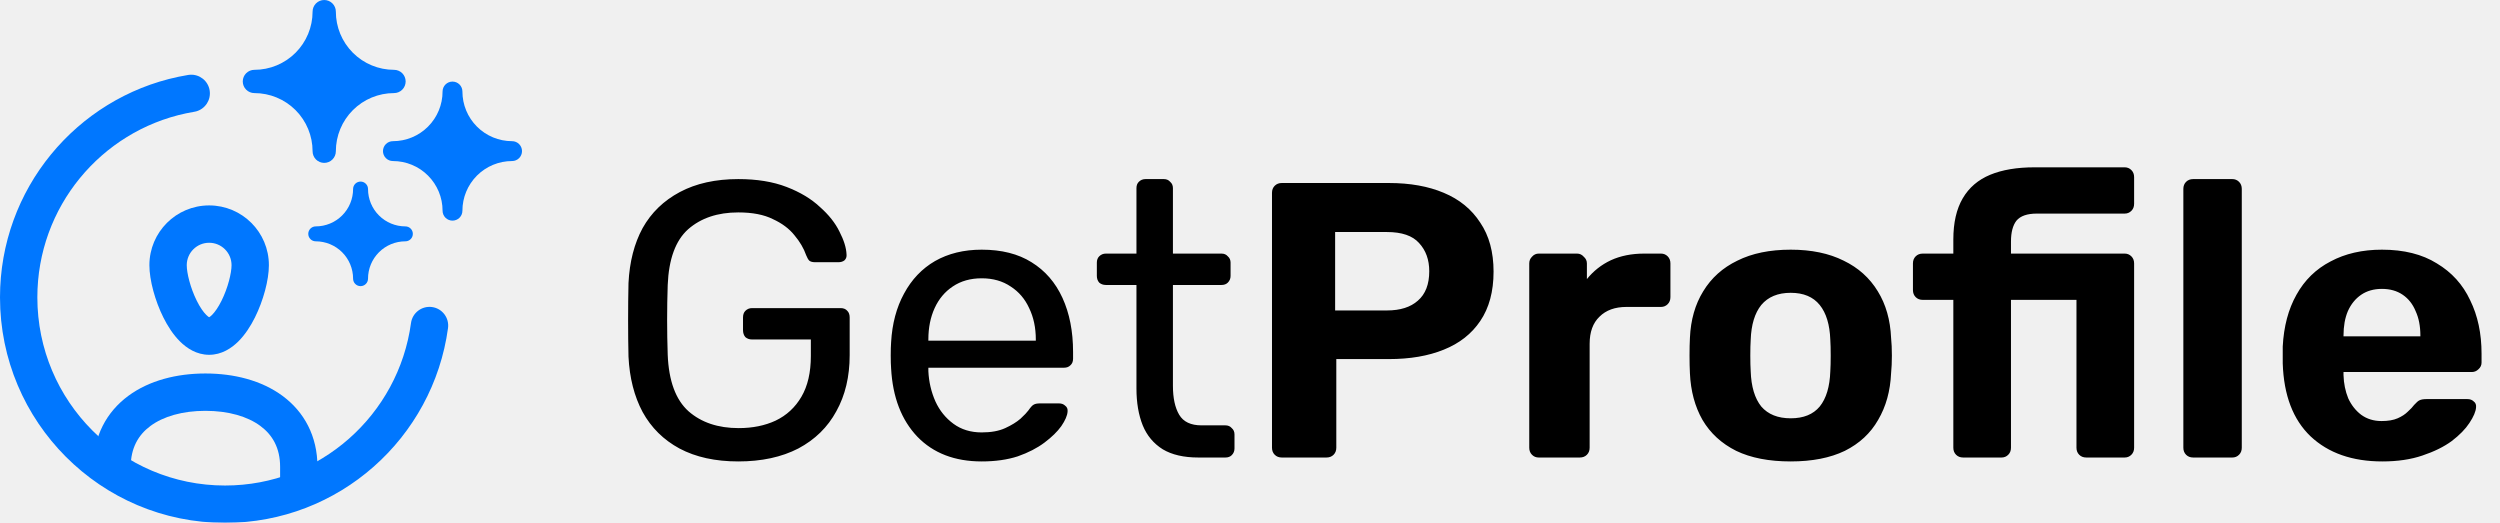
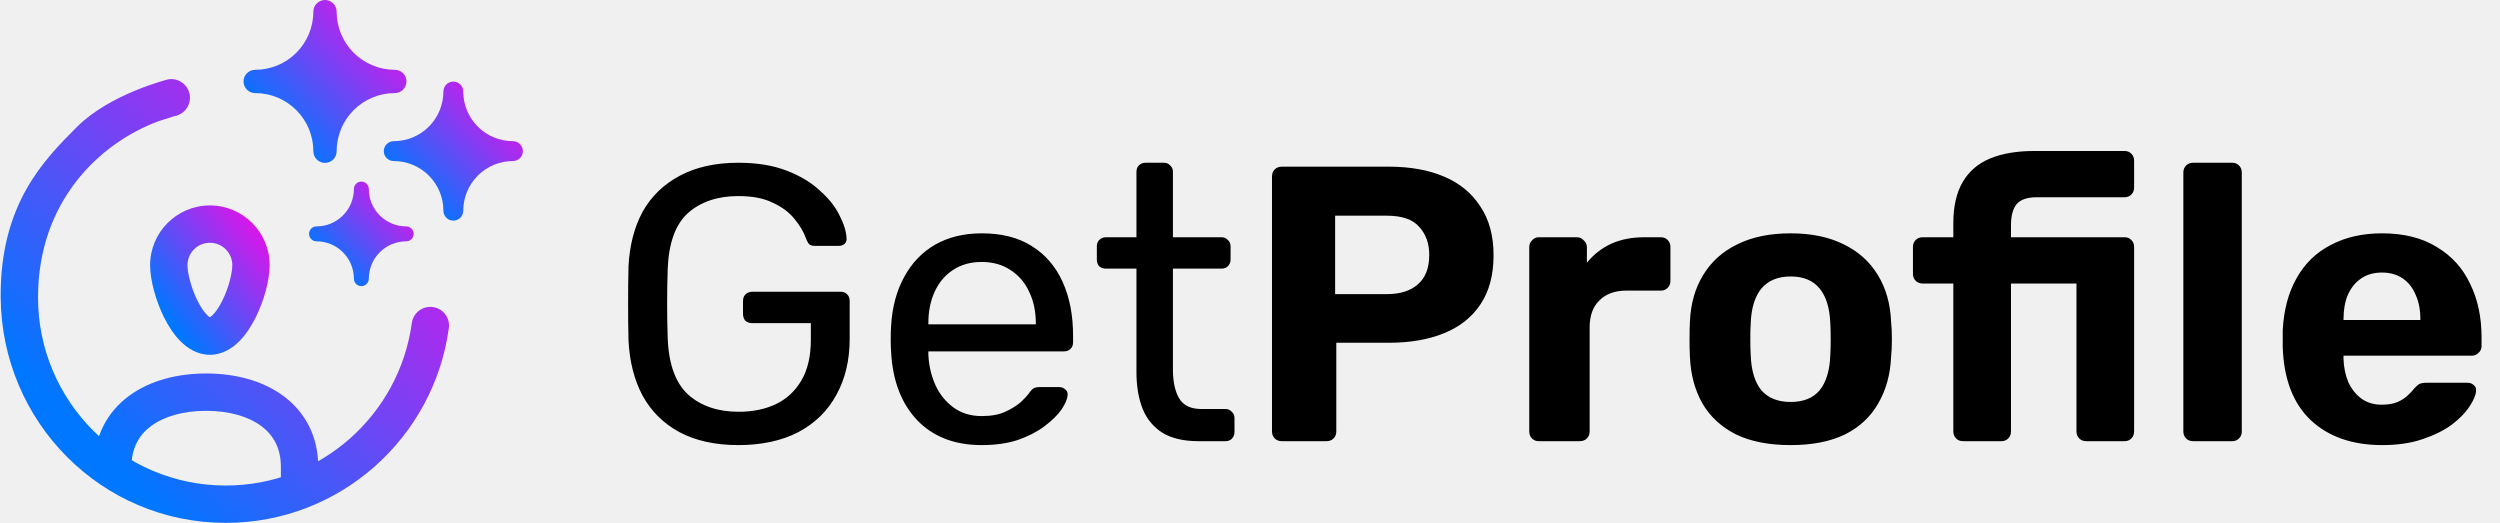
<svg xmlns="http://www.w3.org/2000/svg" width="153" height="32" viewBox="0 0 153 32" fill="none">
-   <g clip-path="url(#clip0_105_138)">
-     <path d="M45.184 28.24C43.776 28.24 42.576 27.976 41.584 27.448C40.608 26.92 39.856 26.176 39.328 25.216C38.816 24.256 38.528 23.128 38.464 21.832C38.448 21.128 38.44 20.384 38.44 19.6C38.44 18.8 38.448 18.04 38.464 17.32C38.528 16.024 38.816 14.904 39.328 13.96C39.856 13.016 40.616 12.28 41.608 11.752C42.6 11.224 43.792 10.96 45.184 10.96C46.32 10.96 47.304 11.12 48.136 11.44C48.968 11.76 49.648 12.168 50.176 12.664C50.72 13.144 51.12 13.648 51.376 14.176C51.648 14.704 51.792 15.168 51.808 15.568C51.824 15.712 51.784 15.832 51.688 15.928C51.592 16.008 51.464 16.048 51.304 16.048H49.888C49.728 16.048 49.608 16.016 49.528 15.952C49.464 15.888 49.4 15.776 49.336 15.616C49.192 15.2 48.952 14.792 48.616 14.392C48.296 13.992 47.856 13.664 47.296 13.408C46.752 13.136 46.048 13 45.184 13C43.92 13 42.896 13.344 42.112 14.032C41.344 14.72 40.928 15.856 40.864 17.44C40.816 18.864 40.816 20.288 40.864 21.712C40.928 23.312 41.352 24.464 42.136 25.168C42.92 25.856 43.944 26.2 45.208 26.2C46.056 26.2 46.808 26.048 47.464 25.744C48.136 25.424 48.664 24.936 49.048 24.28C49.432 23.624 49.624 22.792 49.624 21.784V20.776H46.024C45.864 20.776 45.728 20.728 45.616 20.632C45.52 20.52 45.472 20.376 45.472 20.2V19.432C45.472 19.256 45.52 19.12 45.616 19.024C45.728 18.912 45.864 18.856 46.024 18.856H51.448C51.624 18.856 51.76 18.912 51.856 19.024C51.952 19.12 52 19.256 52 19.432V21.736C52 23.048 51.728 24.192 51.184 25.168C50.656 26.144 49.88 26.904 48.856 27.448C47.832 27.976 46.608 28.24 45.184 28.24ZM60.08 28.24C58.432 28.24 57.12 27.736 56.144 26.728C55.168 25.704 54.632 24.312 54.536 22.552C54.52 22.344 54.512 22.08 54.512 21.76C54.512 21.424 54.52 21.152 54.536 20.944C54.6 19.808 54.864 18.816 55.328 17.968C55.792 17.104 56.424 16.44 57.224 15.976C58.04 15.512 58.992 15.28 60.08 15.28C61.296 15.28 62.312 15.536 63.128 16.048C63.96 16.56 64.592 17.288 65.024 18.232C65.456 19.176 65.672 20.28 65.672 21.544V21.952C65.672 22.128 65.616 22.264 65.504 22.36C65.408 22.456 65.28 22.504 65.12 22.504H56.816C56.816 22.52 56.816 22.552 56.816 22.6C56.816 22.648 56.816 22.688 56.816 22.72C56.848 23.376 56.992 23.992 57.248 24.568C57.504 25.128 57.872 25.584 58.352 25.936C58.832 26.288 59.408 26.464 60.08 26.464C60.656 26.464 61.136 26.376 61.52 26.2C61.904 26.024 62.216 25.832 62.456 25.624C62.696 25.4 62.856 25.232 62.936 25.12C63.08 24.912 63.192 24.792 63.272 24.76C63.352 24.712 63.48 24.688 63.656 24.688H64.808C64.968 24.688 65.096 24.736 65.192 24.832C65.304 24.912 65.352 25.032 65.336 25.192C65.32 25.432 65.192 25.728 64.952 26.08C64.712 26.416 64.368 26.752 63.92 27.088C63.472 27.424 62.928 27.704 62.288 27.928C61.648 28.136 60.912 28.24 60.08 28.24ZM56.816 20.848H63.392V20.776C63.392 20.056 63.256 19.416 62.984 18.856C62.728 18.296 62.352 17.856 61.856 17.536C61.36 17.2 60.768 17.032 60.08 17.032C59.392 17.032 58.8 17.2 58.304 17.536C57.824 17.856 57.456 18.296 57.2 18.856C56.944 19.416 56.816 20.056 56.816 20.776V20.848ZM73.343 28C72.447 28 71.719 27.832 71.159 27.496C70.599 27.144 70.191 26.656 69.935 26.032C69.679 25.392 69.551 24.64 69.551 23.776V17.44H67.679C67.519 17.44 67.383 17.392 67.271 17.296C67.175 17.184 67.127 17.048 67.127 16.888V16.072C67.127 15.912 67.175 15.784 67.271 15.688C67.383 15.576 67.519 15.52 67.679 15.52H69.551V11.512C69.551 11.352 69.599 11.224 69.695 11.128C69.807 11.016 69.943 10.96 70.103 10.96H71.231C71.391 10.96 71.519 11.016 71.615 11.128C71.727 11.224 71.783 11.352 71.783 11.512V15.52H74.759C74.919 15.52 75.047 15.576 75.143 15.688C75.255 15.784 75.311 15.912 75.311 16.072V16.888C75.311 17.048 75.255 17.184 75.143 17.296C75.047 17.392 74.919 17.44 74.759 17.44H71.783V23.608C71.783 24.36 71.911 24.952 72.167 25.384C72.423 25.816 72.879 26.032 73.535 26.032H74.999C75.159 26.032 75.287 26.088 75.383 26.2C75.495 26.296 75.551 26.424 75.551 26.584V27.448C75.551 27.608 75.495 27.744 75.383 27.856C75.287 27.952 75.159 28 74.999 28H73.343ZM78.446 28C78.27 28 78.126 27.944 78.014 27.832C77.902 27.72 77.846 27.576 77.846 27.4V11.8C77.846 11.624 77.902 11.48 78.014 11.368C78.126 11.256 78.27 11.2 78.446 11.2H84.998C86.294 11.2 87.414 11.4 88.358 11.8C89.318 12.2 90.062 12.808 90.59 13.624C91.134 14.424 91.406 15.424 91.406 16.624C91.406 17.84 91.134 18.848 90.59 19.648C90.062 20.432 89.318 21.016 88.358 21.4C87.414 21.784 86.294 21.976 84.998 21.976H81.782V27.4C81.782 27.576 81.726 27.72 81.614 27.832C81.502 27.944 81.358 28 81.182 28H78.446ZM81.71 19H84.878C85.694 19 86.326 18.8 86.774 18.4C87.238 18 87.47 17.4 87.47 16.6C87.47 15.896 87.262 15.32 86.846 14.872C86.446 14.424 85.79 14.2 84.878 14.2H81.71V19ZM94.166 28C94.006 28 93.87 27.944 93.758 27.832C93.646 27.72 93.59 27.576 93.59 27.4V16.12C93.59 15.96 93.646 15.824 93.758 15.712C93.87 15.584 94.006 15.52 94.166 15.52H96.518C96.678 15.52 96.814 15.584 96.926 15.712C97.054 15.824 97.118 15.96 97.118 16.12V17.08C97.518 16.584 98.006 16.2 98.582 15.928C99.174 15.656 99.854 15.52 100.622 15.52H101.654C101.814 15.52 101.95 15.576 102.062 15.688C102.174 15.8 102.23 15.944 102.23 16.12V18.184C102.23 18.36 102.174 18.504 102.062 18.616C101.95 18.728 101.814 18.784 101.654 18.784H99.542C98.838 18.784 98.286 18.984 97.886 19.384C97.486 19.768 97.286 20.32 97.286 21.04V27.4C97.286 27.576 97.23 27.72 97.118 27.832C97.006 27.944 96.862 28 96.686 28H94.166ZM109.591 28.24C108.263 28.24 107.151 28.024 106.255 27.592C105.359 27.144 104.671 26.512 104.191 25.696C103.727 24.88 103.471 23.928 103.423 22.84C103.407 22.52 103.399 22.16 103.399 21.76C103.399 21.344 103.407 20.984 103.423 20.68C103.471 19.576 103.743 18.624 104.239 17.824C104.735 17.008 105.431 16.384 106.327 15.952C107.223 15.504 108.311 15.28 109.591 15.28C110.855 15.28 111.935 15.504 112.831 15.952C113.727 16.384 114.423 17.008 114.919 17.824C115.415 18.624 115.687 19.576 115.735 20.68C115.767 20.984 115.783 21.344 115.783 21.76C115.783 22.16 115.767 22.52 115.735 22.84C115.687 23.928 115.423 24.88 114.943 25.696C114.479 26.512 113.799 27.144 112.903 27.592C112.007 28.024 110.903 28.24 109.591 28.24ZM109.591 25.6C110.375 25.6 110.967 25.36 111.367 24.88C111.767 24.384 111.983 23.664 112.015 22.72C112.031 22.48 112.039 22.16 112.039 21.76C112.039 21.36 112.031 21.04 112.015 20.8C111.983 19.872 111.767 19.16 111.367 18.664C110.967 18.168 110.375 17.92 109.591 17.92C108.807 17.92 108.207 18.168 107.791 18.664C107.391 19.16 107.175 19.872 107.143 20.8C107.127 21.04 107.119 21.36 107.119 21.76C107.119 22.16 107.127 22.48 107.143 22.72C107.175 23.664 107.391 24.384 107.791 24.88C108.207 25.36 108.807 25.6 109.591 25.6ZM120.144 28C119.968 28 119.824 27.944 119.712 27.832C119.6 27.72 119.544 27.576 119.544 27.4V18.352H117.672C117.496 18.352 117.352 18.296 117.24 18.184C117.128 18.072 117.072 17.928 117.072 17.752V16.12C117.072 15.944 117.128 15.8 117.24 15.688C117.352 15.576 117.496 15.52 117.672 15.52H119.544V14.656C119.544 13.632 119.736 12.792 120.12 12.136C120.504 11.48 121.064 11 121.8 10.696C122.536 10.392 123.44 10.24 124.512 10.24H130.032C130.192 10.24 130.328 10.296 130.44 10.408C130.552 10.52 130.608 10.664 130.608 10.84V12.472C130.608 12.648 130.552 12.792 130.44 12.904C130.328 13.016 130.192 13.072 130.032 13.072H124.656C124.064 13.072 123.648 13.216 123.408 13.504C123.184 13.792 123.072 14.216 123.072 14.776V15.52H130.032C130.192 15.52 130.328 15.576 130.44 15.688C130.552 15.8 130.608 15.944 130.608 16.12V27.4C130.608 27.576 130.552 27.72 130.44 27.832C130.328 27.944 130.192 28 130.032 28H127.68C127.504 28 127.36 27.944 127.248 27.832C127.136 27.72 127.08 27.576 127.08 27.4V18.352H123.072V27.4C123.072 27.576 123.016 27.72 122.904 27.832C122.792 27.944 122.656 28 122.496 28H120.144ZM134.221 28C134.045 28 133.901 27.944 133.789 27.832C133.677 27.72 133.621 27.576 133.621 27.4V11.56C133.621 11.384 133.677 11.24 133.789 11.128C133.901 11.016 134.045 10.96 134.221 10.96H136.621C136.781 10.96 136.917 11.016 137.029 11.128C137.141 11.24 137.197 11.384 137.197 11.56V27.4C137.197 27.576 137.141 27.72 137.029 27.832C136.917 27.944 136.781 28 136.621 28H134.221ZM145.799 28.24C143.959 28.24 142.495 27.728 141.407 26.704C140.335 25.68 139.767 24.192 139.703 22.24C139.703 22.112 139.703 21.944 139.703 21.736C139.703 21.512 139.703 21.336 139.703 21.208C139.767 19.976 140.047 18.92 140.543 18.04C141.039 17.144 141.735 16.464 142.631 16C143.527 15.52 144.575 15.28 145.775 15.28C147.119 15.28 148.239 15.56 149.135 16.12C150.047 16.664 150.727 17.416 151.175 18.376C151.639 19.32 151.871 20.408 151.871 21.64V22.192C151.871 22.352 151.807 22.488 151.679 22.6C151.567 22.712 151.431 22.768 151.271 22.768H143.423C143.423 22.784 143.423 22.816 143.423 22.864C143.423 22.896 143.423 22.928 143.423 22.96C143.439 23.472 143.535 23.944 143.711 24.376C143.903 24.792 144.167 25.128 144.503 25.384C144.855 25.64 145.271 25.768 145.751 25.768C146.151 25.768 146.479 25.712 146.735 25.6C146.991 25.488 147.199 25.352 147.359 25.192C147.535 25.032 147.663 24.896 147.743 24.784C147.887 24.624 147.999 24.528 148.079 24.496C148.175 24.448 148.319 24.424 148.511 24.424H151.007C151.167 24.424 151.295 24.472 151.391 24.568C151.503 24.648 151.551 24.768 151.535 24.928C151.519 25.184 151.383 25.504 151.127 25.888C150.887 26.256 150.527 26.624 150.047 26.992C149.567 27.344 148.967 27.64 148.247 27.88C147.543 28.12 146.727 28.24 145.799 28.24ZM143.423 20.584H148.127V20.536C148.127 19.96 148.031 19.464 147.839 19.048C147.663 18.616 147.399 18.28 147.047 18.04C146.695 17.8 146.271 17.68 145.775 17.68C145.279 17.68 144.855 17.8 144.503 18.04C144.151 18.28 143.879 18.616 143.687 19.048C143.511 19.464 143.423 19.96 143.423 20.536V20.584Z" fill="black" />
-     <g clip-path="url(#clip1_105_138)">
-       <mask id="mask0_105_138" style="mask-type:luminance" maskUnits="userSpaceOnUse" x="0" y="0" width="32" height="32">
-         <path d="M32 0H0V32H32V0Z" fill="white" />
-       </mask>
-       <g mask="url(#mask0_105_138)">
-         <path d="M24.826 4.985C24.826 5.173 24.751 5.355 24.618 5.488C24.484 5.622 24.303 5.697 24.114 5.697C23.17 5.697 22.264 6.072 21.597 6.739C20.929 7.407 20.554 8.313 20.554 9.257C20.554 9.446 20.479 9.627 20.345 9.761C20.212 9.894 20.031 9.969 19.842 9.969C19.653 9.969 19.472 9.894 19.338 9.761C19.205 9.627 19.13 9.446 19.13 9.257C19.13 8.313 18.755 7.407 18.087 6.739C17.419 6.072 16.514 5.697 15.569 5.697C15.38 5.697 15.199 5.622 15.066 5.488C14.932 5.355 14.857 5.173 14.857 4.985C14.857 4.796 14.932 4.615 15.066 4.481C15.199 4.348 15.38 4.273 15.569 4.273C16.514 4.273 17.419 3.897 18.087 3.23C18.755 2.562 19.13 1.656 19.13 0.712C19.13 0.523 19.205 0.342 19.338 0.209C19.472 0.075 19.653 0 19.842 0C20.031 0 20.212 0.075 20.345 0.209C20.479 0.342 20.554 0.523 20.554 0.712C20.554 1.656 20.929 2.562 21.597 3.23C22.264 3.897 23.17 4.273 24.114 4.273C24.303 4.273 24.484 4.348 24.618 4.481C24.751 4.615 24.826 4.796 24.826 4.985Z" fill="#0077FF" />
-         <path d="M31.947 9.248C31.947 9.409 31.883 9.564 31.769 9.678C31.655 9.792 31.501 9.856 31.34 9.856C30.534 9.856 29.761 10.176 29.19 10.746C28.62 11.316 28.3 12.089 28.3 12.895C28.3 13.056 28.236 13.211 28.122 13.325C28.008 13.439 27.854 13.503 27.692 13.503C27.531 13.503 27.377 13.439 27.263 13.325C27.149 13.211 27.085 13.056 27.085 12.895C27.085 12.089 26.764 11.316 26.194 10.746C25.625 10.176 24.851 9.856 24.045 9.856C23.884 9.856 23.73 9.792 23.616 9.678C23.502 9.564 23.438 9.409 23.438 9.248C23.438 9.087 23.502 8.932 23.616 8.818C23.73 8.704 23.884 8.64 24.045 8.64C24.851 8.64 25.625 8.32 26.194 7.75C26.764 7.18 27.085 6.407 27.085 5.601C27.085 5.44 27.149 5.285 27.263 5.171C27.377 5.057 27.531 4.993 27.692 4.993C27.854 4.993 28.008 5.057 28.122 5.171C28.236 5.285 28.3 5.44 28.3 5.601C28.3 6.407 28.62 7.18 29.19 7.75C29.761 8.32 30.534 8.64 31.34 8.64C31.501 8.64 31.655 8.704 31.769 8.818C31.883 8.932 31.947 9.087 31.947 9.248Z" fill="#0077FF" />
-         <path d="M25.266 14.312C25.266 14.433 25.218 14.549 25.132 14.635C25.046 14.721 24.93 14.769 24.809 14.769C24.203 14.769 23.621 15.01 23.193 15.438C22.764 15.867 22.523 16.448 22.523 17.055C22.523 17.176 22.475 17.292 22.389 17.378C22.303 17.464 22.187 17.512 22.066 17.512C21.945 17.512 21.829 17.464 21.743 17.378C21.657 17.292 21.609 17.176 21.609 17.055C21.609 16.448 21.368 15.867 20.939 15.438C20.511 15.01 19.929 14.769 19.323 14.769C19.202 14.769 19.086 14.721 19 14.635C18.914 14.549 18.866 14.433 18.866 14.312C18.866 14.191 18.914 14.074 19 13.989C19.086 13.903 19.202 13.855 19.323 13.855C19.929 13.855 20.511 13.614 20.939 13.185C21.368 12.757 21.609 12.175 21.609 11.569C21.609 11.448 21.657 11.331 21.743 11.246C21.829 11.16 21.945 11.112 22.066 11.112C22.187 11.112 22.303 11.16 22.389 11.246C22.475 11.331 22.523 11.448 22.523 11.569C22.523 12.175 22.764 12.757 23.193 13.185C23.621 13.614 24.203 13.855 24.809 13.855C24.93 13.855 25.046 13.903 25.132 13.989C25.218 14.074 25.266 14.191 25.266 14.312Z" fill="#0077FF" />
-         <path d="M14.171 16.229C14.171 15.472 13.557 14.857 12.8 14.857C12.043 14.857 11.429 15.471 11.429 16.229C11.429 16.7 11.645 17.61 12.045 18.411C12.239 18.801 12.444 19.096 12.626 19.277C12.708 19.358 12.766 19.396 12.799 19.415C12.832 19.397 12.89 19.359 12.973 19.277C13.155 19.096 13.36 18.801 13.555 18.411C13.954 17.61 14.171 16.7 14.171 16.229ZM16.456 16.229C16.456 17.146 16.111 18.408 15.601 19.431C15.341 19.952 15.003 20.482 14.584 20.898C14.173 21.306 13.569 21.714 12.8 21.714C12.031 21.714 11.427 21.307 11.016 20.898C10.596 20.482 10.259 19.952 9.999 19.431C9.489 18.408 9.143 17.146 9.143 16.229C9.143 14.209 10.781 12.571 12.8 12.571C14.82 12.572 16.456 14.209 16.456 16.229Z" fill="#0077FF" />
-         <path d="M17.143 29.714V28.571C17.143 27.418 16.677 26.616 15.933 26.067C15.15 25.488 13.982 25.143 12.571 25.143C11.161 25.143 9.993 25.488 9.21 26.067C8.466 26.616 8 27.418 8 28.571C8 29.202 7.488 29.714 6.857 29.714C6.226 29.714 5.714 29.202 5.714 28.571C5.714 26.688 6.528 25.205 7.852 24.227C9.136 23.279 10.826 22.857 12.571 22.857C14.317 22.857 16.006 23.279 17.291 24.227C18.615 25.205 19.429 26.688 19.429 28.571V29.714C19.429 30.345 18.917 30.857 18.286 30.857C17.654 30.857 17.143 30.345 17.143 29.714Z" fill="#0077FF" />
-         <path d="M13.772 32C6.164 32 -9.08513e-08 25.819 0 18.201C0 11.565 4.675 6.022 10.909 4.701L11.516 4.587L11.633 4.574C12.211 4.538 12.734 4.944 12.83 5.528C12.927 6.111 12.562 6.665 12.003 6.817L11.888 6.841L11.382 6.937C6.187 8.039 2.286 12.663 2.286 18.201C2.286 24.562 7.431 29.714 13.772 29.714C19.583 29.714 24.39 25.388 25.153 19.77C25.238 19.145 25.814 18.706 26.44 18.791C27.065 18.876 27.503 19.452 27.419 20.077C26.504 26.809 20.746 32 13.772 32Z" fill="#0077FF" />
-       </g>
+   <g clip-path="url(#clip0_108_41)">
+     <g clip-path="url(#clip1_108_41)">
+       <path d="M24.876 4.985C24.876 5.173 24.801 5.355 24.668 5.488C24.534 5.622 24.353 5.697 24.164 5.697C23.219 5.697 22.313 6.072 21.645 6.74C20.977 7.407 20.602 8.313 20.602 9.257C20.602 9.446 20.527 9.627 20.393 9.761C20.26 9.894 20.079 9.969 19.89 9.969C19.701 9.969 19.52 9.894 19.386 9.761C19.253 9.627 19.177 9.446 19.177 9.257C19.177 8.313 18.802 7.407 18.134 6.74C17.466 6.072 16.56 5.697 15.616 5.697C15.427 5.697 15.246 5.622 15.112 5.488C14.979 5.355 14.903 5.173 14.903 4.985C14.903 4.796 14.979 4.615 15.112 4.481C15.246 4.348 15.427 4.272 15.616 4.272C16.56 4.272 17.466 3.897 18.134 3.23C18.802 2.562 19.177 1.656 19.177 0.712C19.177 0.523 19.253 0.342 19.386 0.209C19.52 0.075 19.701 0 19.89 0C20.079 0 20.26 0.075 20.393 0.209C20.527 0.342 20.602 0.523 20.602 0.712C20.602 1.656 20.977 2.562 21.645 3.23C22.313 3.897 23.219 4.272 24.164 4.272C24.353 4.272 24.534 4.348 24.668 4.481C24.801 4.615 24.876 4.796 24.876 4.985Z" fill="url(#paint0_linear_108_41)" />
+       <path d="M32 9.248C32 9.41 31.936 9.564 31.822 9.678C31.708 9.792 31.553 9.856 31.392 9.856C30.586 9.856 29.812 10.176 29.242 10.746C28.672 11.316 28.352 12.089 28.352 12.895C28.352 13.057 28.288 13.211 28.174 13.325C28.059 13.439 27.905 13.503 27.744 13.503C27.582 13.503 27.428 13.439 27.314 13.325C27.2 13.211 27.136 13.057 27.136 12.895C27.136 12.089 26.815 11.316 26.245 10.746C25.675 10.176 24.901 9.856 24.095 9.856C23.934 9.856 23.779 9.792 23.665 9.678C23.551 9.564 23.487 9.41 23.487 9.248C23.487 9.087 23.551 8.933 23.665 8.819C23.779 8.704 23.934 8.64 24.095 8.64C24.901 8.64 25.675 8.32 26.245 7.75C26.815 7.18 27.136 6.407 27.136 5.601C27.136 5.44 27.2 5.285 27.314 5.171C27.428 5.057 27.582 4.993 27.744 4.993C27.905 4.993 28.059 5.057 28.174 5.171C28.288 5.285 28.352 5.44 28.352 5.601C28.352 6.407 28.672 7.18 29.242 7.75C29.812 8.32 30.586 8.64 31.392 8.64C31.553 8.64 31.708 8.704 31.822 8.819C31.936 8.933 32 9.087 32 9.248Z" fill="url(#paint1_linear_108_41)" />
+       <path d="M25.316 14.312C25.316 14.433 25.268 14.55 25.182 14.635C25.096 14.721 24.98 14.769 24.859 14.769C24.252 14.769 23.671 15.01 23.242 15.439C22.813 15.867 22.572 16.449 22.572 17.055C22.572 17.176 22.524 17.292 22.438 17.378C22.353 17.464 22.236 17.512 22.115 17.512C21.994 17.512 21.877 17.464 21.792 17.378C21.706 17.292 21.658 17.176 21.658 17.055C21.658 16.449 21.417 15.867 20.988 15.439C20.559 15.01 19.977 14.769 19.371 14.769C19.25 14.769 19.134 14.721 19.048 14.635C18.962 14.55 18.914 14.433 18.914 14.312C18.914 14.191 18.962 14.075 19.048 13.989C19.134 13.903 19.25 13.855 19.371 13.855C19.977 13.855 20.559 13.614 20.988 13.185C21.417 12.757 21.658 12.175 21.658 11.569C21.658 11.448 21.706 11.332 21.792 11.246C21.877 11.16 21.994 11.112 22.115 11.112C22.236 11.112 22.353 11.16 22.438 11.246C22.524 11.332 22.572 11.448 22.572 11.569C22.572 12.175 22.813 12.757 23.242 13.185C23.671 13.614 24.252 13.855 24.859 13.855C24.98 13.855 25.096 13.903 25.182 13.989C25.268 14.075 25.316 14.191 25.316 14.312Z" fill="url(#paint2_linear_108_41)" />
+       <path d="M14.217 16.229C14.217 15.472 13.603 14.857 12.846 14.857C12.088 14.857 11.474 15.472 11.474 16.229C11.474 16.7 11.69 17.61 12.09 18.411C12.285 18.801 12.49 19.096 12.672 19.277C12.754 19.358 12.812 19.397 12.845 19.415C12.877 19.397 12.936 19.359 13.019 19.277C13.201 19.096 13.406 18.801 13.601 18.411C14 17.61 14.217 16.7 14.217 16.229ZM16.503 16.229C16.503 17.146 16.157 18.408 15.647 19.431C15.387 19.952 15.049 20.482 14.63 20.898C14.219 21.307 13.615 21.714 12.846 21.714C12.077 21.714 11.472 21.307 11.06 20.898C10.641 20.482 10.303 19.952 10.043 19.431C9.533 18.408 9.187 17.146 9.187 16.229C9.187 14.209 10.825 12.572 12.846 12.572C14.866 12.572 16.503 14.209 16.503 16.229Z" fill="url(#paint3_linear_108_41)" />
+       <path d="M17.19 29.714V28.572C17.19 27.418 16.724 26.616 15.979 26.067C15.196 25.489 14.028 25.143 12.617 25.143C11.205 25.143 10.038 25.489 9.254 26.067C8.51 26.616 8.044 27.418 8.044 28.572C8.044 29.203 7.532 29.714 6.9 29.714C6.269 29.714 5.757 29.203 5.757 28.572C5.757 26.688 6.571 25.205 7.895 24.228C9.18 23.279 10.871 22.857 12.617 22.857C14.362 22.857 16.053 23.279 17.338 24.228C18.663 25.205 19.476 26.688 19.476 28.572V29.714C19.476 30.346 18.964 30.857 18.333 30.857C17.702 30.857 17.19 30.346 17.19 29.714Z" fill="url(#paint4_linear_108_41)" />
+       <path d="M13.818 32C6.207 32 0.098 25.819 0.041 18.201C-0.002 12.485 2.694 9.785 4.716 7.761C6.738 5.736 10.293 4.856 10.293 4.856L10.411 4.843C10.989 4.807 11.512 5.213 11.609 5.797C11.705 6.381 11.341 6.934 10.781 7.086L10.666 7.11L9.686 7.423C6.064 8.773 2.327 12.35 2.327 18.201C2.327 24.562 7.474 29.714 13.818 29.714C19.631 29.714 24.439 25.388 25.203 19.77C25.288 19.145 25.864 18.706 26.49 18.791C27.115 18.876 27.554 19.452 27.469 20.077C26.555 26.809 20.794 32 13.818 32Z" fill="url(#paint5_linear_108_41)" />
    </g>
+     <path d="M45.184 27.24C43.776 27.24 42.576 26.976 41.584 26.448C40.608 25.92 39.856 25.176 39.328 24.216C38.816 23.256 38.528 22.128 38.464 20.832C38.448 20.128 38.44 19.384 38.44 18.6C38.44 17.8 38.448 17.04 38.464 16.32C38.528 15.024 38.816 13.904 39.328 12.96C39.856 12.016 40.616 11.28 41.608 10.752C42.6 10.224 43.792 9.96 45.184 9.96C46.32 9.96 47.304 10.12 48.136 10.44C48.968 10.76 49.648 11.168 50.176 11.664C50.72 12.144 51.12 12.648 51.376 13.176C51.648 13.704 51.792 14.168 51.808 14.568C51.824 14.712 51.784 14.832 51.688 14.928C51.592 15.008 51.464 15.048 51.304 15.048H49.888C49.728 15.048 49.608 15.016 49.528 14.952C49.464 14.888 49.4 14.776 49.336 14.616C49.192 14.2 48.952 13.792 48.616 13.392C48.296 12.992 47.856 12.664 47.296 12.408C46.752 12.136 46.048 12 45.184 12C43.92 12 42.896 12.344 42.112 13.032C41.344 13.72 40.928 14.856 40.864 16.44C40.816 17.864 40.816 19.288 40.864 20.712C40.928 22.312 41.352 23.464 42.136 24.168C42.92 24.856 43.944 25.2 45.208 25.2C46.056 25.2 46.808 25.048 47.464 24.744C48.136 24.424 48.664 23.936 49.048 23.28C49.432 22.624 49.624 21.792 49.624 20.784V19.776H46.024C45.864 19.776 45.728 19.728 45.616 19.632C45.52 19.52 45.472 19.376 45.472 19.2V18.432C45.472 18.256 45.52 18.12 45.616 18.024C45.728 17.912 45.864 17.856 46.024 17.856H51.448C51.624 17.856 51.76 17.912 51.856 18.024C51.952 18.12 52 18.256 52 18.432V20.736C52 22.048 51.728 23.192 51.184 24.168C50.656 25.144 49.88 25.904 48.856 26.448C47.832 26.976 46.608 27.24 45.184 27.24ZM60.08 27.24C58.432 27.24 57.12 26.736 56.144 25.728C55.168 24.704 54.632 23.312 54.536 21.552C54.52 21.344 54.512 21.08 54.512 20.76C54.512 20.424 54.52 20.152 54.536 19.944C54.6 18.808 54.864 17.816 55.328 16.968C55.792 16.104 56.424 15.44 57.224 14.976C58.04 14.512 58.992 14.28 60.08 14.28C61.296 14.28 62.312 14.536 63.128 15.048C63.96 15.56 64.592 16.288 65.024 17.232C65.456 18.176 65.672 19.28 65.672 20.544V20.952C65.672 21.128 65.616 21.264 65.504 21.36C65.408 21.456 65.28 21.504 65.12 21.504H56.816C56.816 21.52 56.816 21.552 56.816 21.6C56.816 21.648 56.816 21.688 56.816 21.72C56.848 22.376 56.992 22.992 57.248 23.568C57.504 24.128 57.872 24.584 58.352 24.936C58.832 25.288 59.408 25.464 60.08 25.464C60.656 25.464 61.136 25.376 61.52 25.2C61.904 25.024 62.216 24.832 62.456 24.624C62.696 24.4 62.856 24.232 62.936 24.12C63.08 23.912 63.192 23.792 63.272 23.76C63.352 23.712 63.48 23.688 63.656 23.688H64.808C64.968 23.688 65.096 23.736 65.192 23.832C65.304 23.912 65.352 24.032 65.336 24.192C65.32 24.432 65.192 24.728 64.952 25.08C64.712 25.416 64.368 25.752 63.92 26.088C63.472 26.424 62.928 26.704 62.288 26.928C61.648 27.136 60.912 27.24 60.08 27.24ZM56.816 19.848H63.392V19.776C63.392 19.056 63.256 18.416 62.984 17.856C62.728 17.296 62.352 16.856 61.856 16.536C61.36 16.2 60.768 16.032 60.08 16.032C59.392 16.032 58.8 16.2 58.304 16.536C57.824 16.856 57.456 17.296 57.2 17.856C56.944 18.416 56.816 19.056 56.816 19.776V19.848ZM73.343 27C72.447 27 71.719 26.832 71.159 26.496C70.599 26.144 70.191 25.656 69.935 25.032C69.679 24.392 69.551 23.64 69.551 22.776V16.44H67.679C67.519 16.44 67.383 16.392 67.271 16.296C67.175 16.184 67.127 16.048 67.127 15.888V15.072C67.127 14.912 67.175 14.784 67.271 14.688C67.383 14.576 67.519 14.52 67.679 14.52H69.551V10.512C69.551 10.352 69.599 10.224 69.695 10.128C69.807 10.016 69.943 9.96 70.103 9.96H71.231C71.391 9.96 71.519 10.016 71.615 10.128C71.727 10.224 71.783 10.352 71.783 10.512V14.52H74.759C74.919 14.52 75.047 14.576 75.143 14.688C75.255 14.784 75.311 14.912 75.311 15.072V15.888C75.311 16.048 75.255 16.184 75.143 16.296C75.047 16.392 74.919 16.44 74.759 16.44H71.783V22.608C71.783 23.36 71.911 23.952 72.167 24.384C72.423 24.816 72.879 25.032 73.535 25.032H74.999C75.159 25.032 75.287 25.088 75.383 25.2C75.495 25.296 75.551 25.424 75.551 25.584V26.448C75.551 26.608 75.495 26.744 75.383 26.856C75.287 26.952 75.159 27 74.999 27H73.343ZM78.446 27C78.27 27 78.126 26.944 78.014 26.832C77.902 26.72 77.846 26.576 77.846 26.4V10.8C77.846 10.624 77.902 10.48 78.014 10.368C78.126 10.256 78.27 10.2 78.446 10.2H84.998C86.294 10.2 87.414 10.4 88.358 10.8C89.318 11.2 90.062 11.808 90.59 12.624C91.134 13.424 91.406 14.424 91.406 15.624C91.406 16.84 91.134 17.848 90.59 18.648C90.062 19.432 89.318 20.016 88.358 20.4C87.414 20.784 86.294 20.976 84.998 20.976H81.782V26.4C81.782 26.576 81.726 26.72 81.614 26.832C81.502 26.944 81.358 27 81.182 27H78.446ZM81.71 18H84.878C85.694 18 86.326 17.8 86.774 17.4C87.238 17 87.47 16.4 87.47 15.6C87.47 14.896 87.262 14.32 86.846 13.872C86.446 13.424 85.79 13.2 84.878 13.2H81.71V18ZM94.166 27C94.006 27 93.87 26.944 93.758 26.832C93.646 26.72 93.59 26.576 93.59 26.4V15.12C93.59 14.96 93.646 14.824 93.758 14.712C93.87 14.584 94.006 14.52 94.166 14.52H96.518C96.678 14.52 96.814 14.584 96.926 14.712C97.054 14.824 97.118 14.96 97.118 15.12V16.08C97.518 15.584 98.006 15.2 98.582 14.928C99.174 14.656 99.854 14.52 100.622 14.52H101.654C101.814 14.52 101.95 14.576 102.062 14.688C102.174 14.8 102.23 14.944 102.23 15.12V17.184C102.23 17.36 102.174 17.504 102.062 17.616C101.95 17.728 101.814 17.784 101.654 17.784H99.542C98.838 17.784 98.286 17.984 97.886 18.384C97.486 18.768 97.286 19.32 97.286 20.04V26.4C97.286 26.576 97.23 26.72 97.118 26.832C97.006 26.944 96.862 27 96.686 27H94.166ZM109.591 27.24C108.263 27.24 107.151 27.024 106.255 26.592C105.359 26.144 104.671 25.512 104.191 24.696C103.727 23.88 103.471 22.928 103.423 21.84C103.407 21.52 103.399 21.16 103.399 20.76C103.399 20.344 103.407 19.984 103.423 19.68C103.471 18.576 103.743 17.624 104.239 16.824C104.735 16.008 105.431 15.384 106.327 14.952C107.223 14.504 108.311 14.28 109.591 14.28C110.855 14.28 111.935 14.504 112.831 14.952C113.727 15.384 114.423 16.008 114.919 16.824C115.415 17.624 115.687 18.576 115.735 19.68C115.767 19.984 115.783 20.344 115.783 20.76C115.783 21.16 115.767 21.52 115.735 21.84C115.687 22.928 115.423 23.88 114.943 24.696C114.479 25.512 113.799 26.144 112.903 26.592C112.007 27.024 110.903 27.24 109.591 27.24ZM109.591 24.6C110.375 24.6 110.967 24.36 111.367 23.88C111.767 23.384 111.983 22.664 112.015 21.72C112.031 21.48 112.039 21.16 112.039 20.76C112.039 20.36 112.031 20.04 112.015 19.8C111.983 18.872 111.767 18.16 111.367 17.664C110.967 17.168 110.375 16.92 109.591 16.92C108.807 16.92 108.207 17.168 107.791 17.664C107.391 18.16 107.175 18.872 107.143 19.8C107.127 20.04 107.119 20.36 107.119 20.76C107.119 21.16 107.127 21.48 107.143 21.72C107.175 22.664 107.391 23.384 107.791 23.88C108.207 24.36 108.807 24.6 109.591 24.6ZM120.144 27C119.968 27 119.824 26.944 119.712 26.832C119.6 26.72 119.544 26.576 119.544 26.4V17.352H117.672C117.496 17.352 117.352 17.296 117.24 17.184C117.128 17.072 117.072 16.928 117.072 16.752V15.12C117.072 14.944 117.128 14.8 117.24 14.688C117.352 14.576 117.496 14.52 117.672 14.52H119.544V13.656C119.544 12.632 119.736 11.792 120.12 11.136C120.504 10.48 121.064 10 121.8 9.696C122.536 9.392 123.44 9.24 124.512 9.24H130.032C130.192 9.24 130.328 9.296 130.44 9.408C130.552 9.52 130.608 9.664 130.608 9.84V11.472C130.608 11.648 130.552 11.792 130.44 11.904C130.328 12.016 130.192 12.072 130.032 12.072H124.656C124.064 12.072 123.648 12.216 123.408 12.504C123.184 12.792 123.072 13.216 123.072 13.776V14.52H130.032C130.192 14.52 130.328 14.576 130.44 14.688C130.552 14.8 130.608 14.944 130.608 15.12V26.4C130.608 26.576 130.552 26.72 130.44 26.832C130.328 26.944 130.192 27 130.032 27H127.68C127.504 27 127.36 26.944 127.248 26.832C127.136 26.72 127.08 26.576 127.08 26.4V17.352H123.072V26.4C123.072 26.576 123.016 26.72 122.904 26.832C122.792 26.944 122.656 27 122.496 27H120.144ZM134.221 27C134.045 27 133.901 26.944 133.789 26.832C133.677 26.72 133.621 26.576 133.621 26.4V10.56C133.621 10.384 133.677 10.24 133.789 10.128C133.901 10.016 134.045 9.96 134.221 9.96H136.621C136.781 9.96 136.917 10.016 137.029 10.128C137.141 10.24 137.197 10.384 137.197 10.56V26.4C137.197 26.576 137.141 26.72 137.029 26.832C136.917 26.944 136.781 27 136.621 27H134.221ZM145.799 27.24C143.959 27.24 142.495 26.728 141.407 25.704C140.335 24.68 139.767 23.192 139.703 21.24C139.703 21.112 139.703 20.944 139.703 20.736C139.703 20.512 139.703 20.336 139.703 20.208C139.767 18.976 140.047 17.92 140.543 17.04C141.039 16.144 141.735 15.464 142.631 15C143.527 14.52 144.575 14.28 145.775 14.28C147.119 14.28 148.239 14.56 149.135 15.12C150.047 15.664 150.727 16.416 151.175 17.376C151.639 18.32 151.871 19.408 151.871 20.64V21.192C151.871 21.352 151.807 21.488 151.679 21.6C151.567 21.712 151.431 21.768 151.271 21.768H143.423C143.423 21.784 143.423 21.816 143.423 21.864C143.423 21.896 143.423 21.928 143.423 21.96C143.439 22.472 143.535 22.944 143.711 23.376C143.903 23.792 144.167 24.128 144.503 24.384C144.855 24.64 145.271 24.768 145.751 24.768C146.151 24.768 146.479 24.712 146.735 24.6C146.991 24.488 147.199 24.352 147.359 24.192C147.535 24.032 147.663 23.896 147.743 23.784C147.887 23.624 147.999 23.528 148.079 23.496C148.175 23.448 148.319 23.424 148.511 23.424H151.007C151.167 23.424 151.295 23.472 151.391 23.568C151.503 23.648 151.551 23.768 151.535 23.928C151.519 24.184 151.383 24.504 151.127 24.888C150.887 25.256 150.527 25.624 150.047 25.992C149.567 26.344 148.967 26.64 148.247 26.88C147.543 27.12 146.727 27.24 145.799 27.24ZM143.423 19.584H148.127V19.536C148.127 18.96 148.031 18.464 147.839 18.048C147.663 17.616 147.399 17.28 147.047 17.04C146.695 16.8 146.271 16.68 145.775 16.68C145.279 16.68 144.855 16.8 144.503 17.04C144.151 17.28 143.879 17.616 143.687 18.048C143.511 18.464 143.423 18.96 143.423 19.536V19.584Z" fill="black" />
  </g>
  <defs>
-     <clipPath id="clip0_105_138">
+     <linearGradient id="paint0_linear_108_41" x1="16.993" y1="8.199" x2="27.505" y2="-2.001" gradientUnits="userSpaceOnUse">
+       <stop stop-color="#0077FF" />
+       <stop offset="0.764" stop-color="#FF05E6" />
+     </linearGradient>
+     <linearGradient id="paint1_linear_108_41" x1="25.271" y1="11.992" x2="34.244" y2="3.285" gradientUnits="userSpaceOnUse">
+       <stop stop-color="#0077FF" />
+       <stop offset="0.764" stop-color="#FF05E6" />
+     </linearGradient>
+     <linearGradient id="paint2_linear_108_41" x1="20.255" y1="16.376" x2="27.004" y2="9.828" gradientUnits="userSpaceOnUse">
+       <stop stop-color="#0077FF" />
+       <stop offset="0.764" stop-color="#FF05E6" />
+     </linearGradient>
+     <linearGradient id="paint3_linear_108_41" x1="10.72" y1="20.091" x2="20.064" y2="12.839" gradientUnits="userSpaceOnUse">
+       <stop stop-color="#0077FF" />
+       <stop offset="0.764" stop-color="#FF05E6" />
+     </linearGradient>
+     <linearGradient id="paint4_linear_108_41" x1="5.79" y1="27.131" x2="34.713" y2="-0.934" gradientUnits="userSpaceOnUse">
+       <stop stop-color="#0077FF" />
+       <stop offset="0.764" stop-color="#FF05E6" />
+     </linearGradient>
+     <linearGradient id="paint5_linear_108_41" x1="5.79" y1="27.131" x2="34.713" y2="-0.934" gradientUnits="userSpaceOnUse">
+       <stop stop-color="#0077FF" />
+       <stop offset="0.764" stop-color="#FF05E6" />
+     </linearGradient>
+     <clipPath id="clip0_108_41">
      <rect width="153" height="32" fill="white" />
    </clipPath>
-     <clipPath id="clip1_105_138">
+     <clipPath id="clip1_108_41">
      <rect width="32" height="32" fill="white" />
    </clipPath>
  </defs>
</svg>
